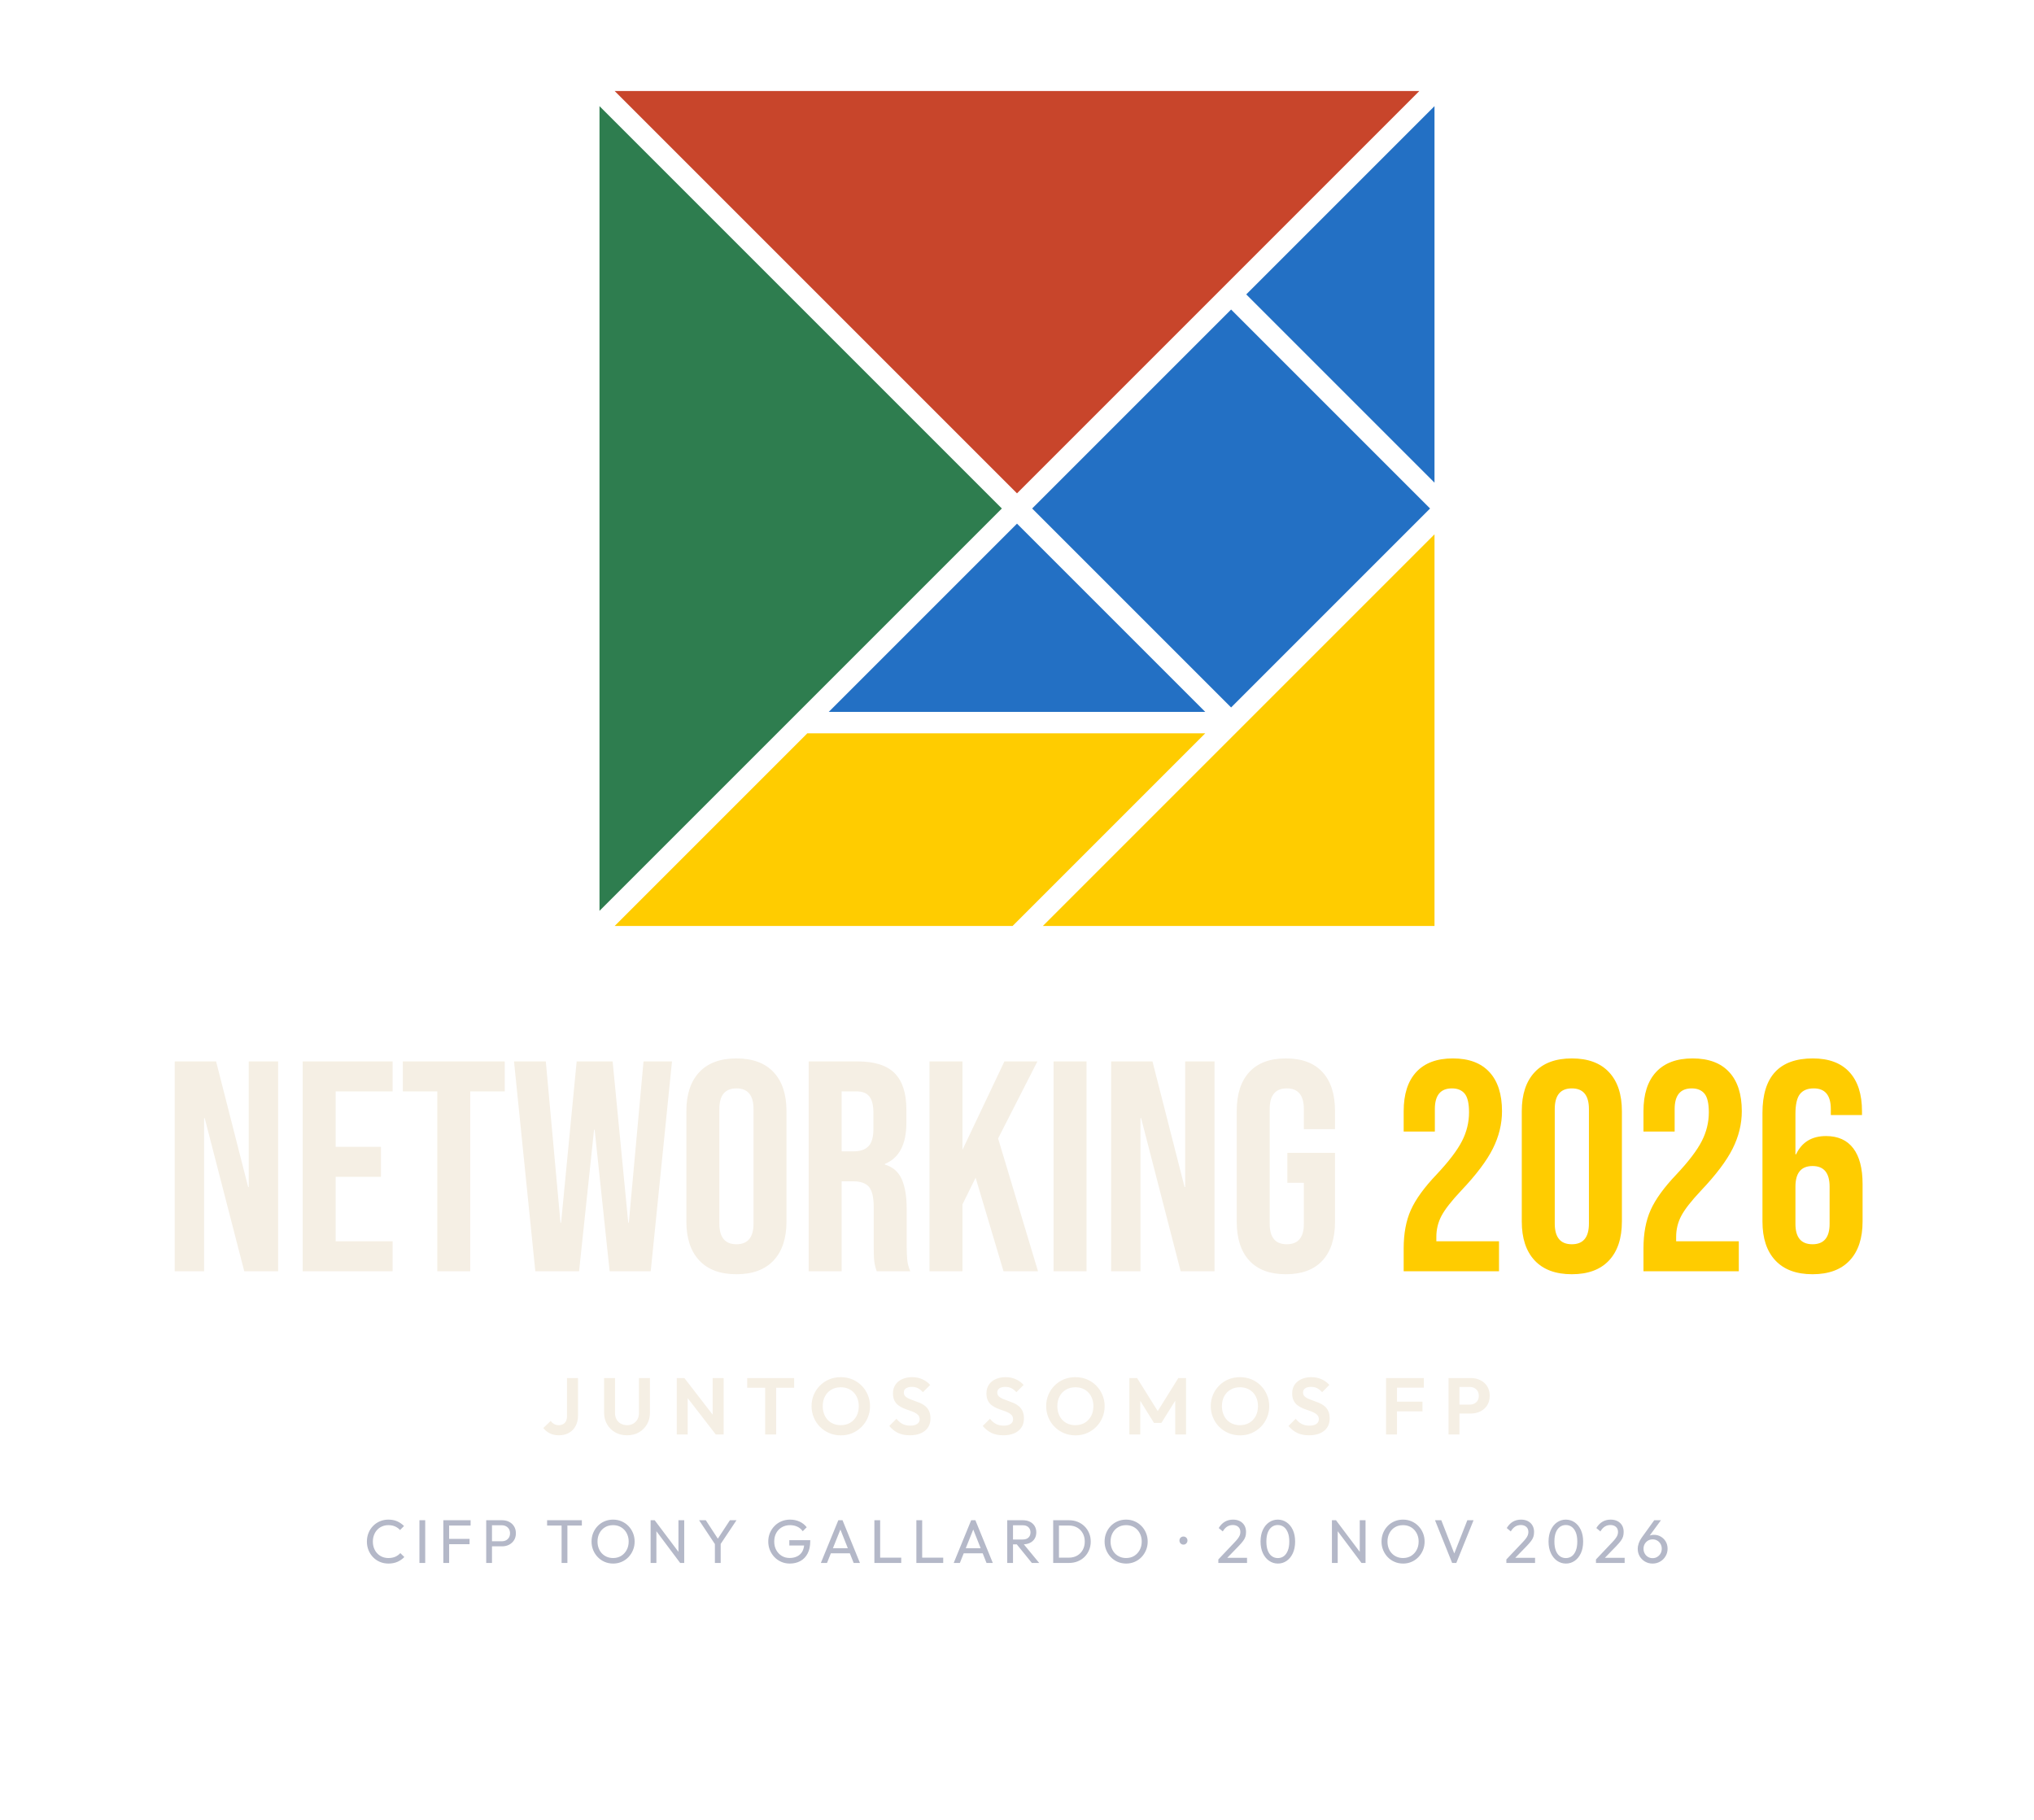
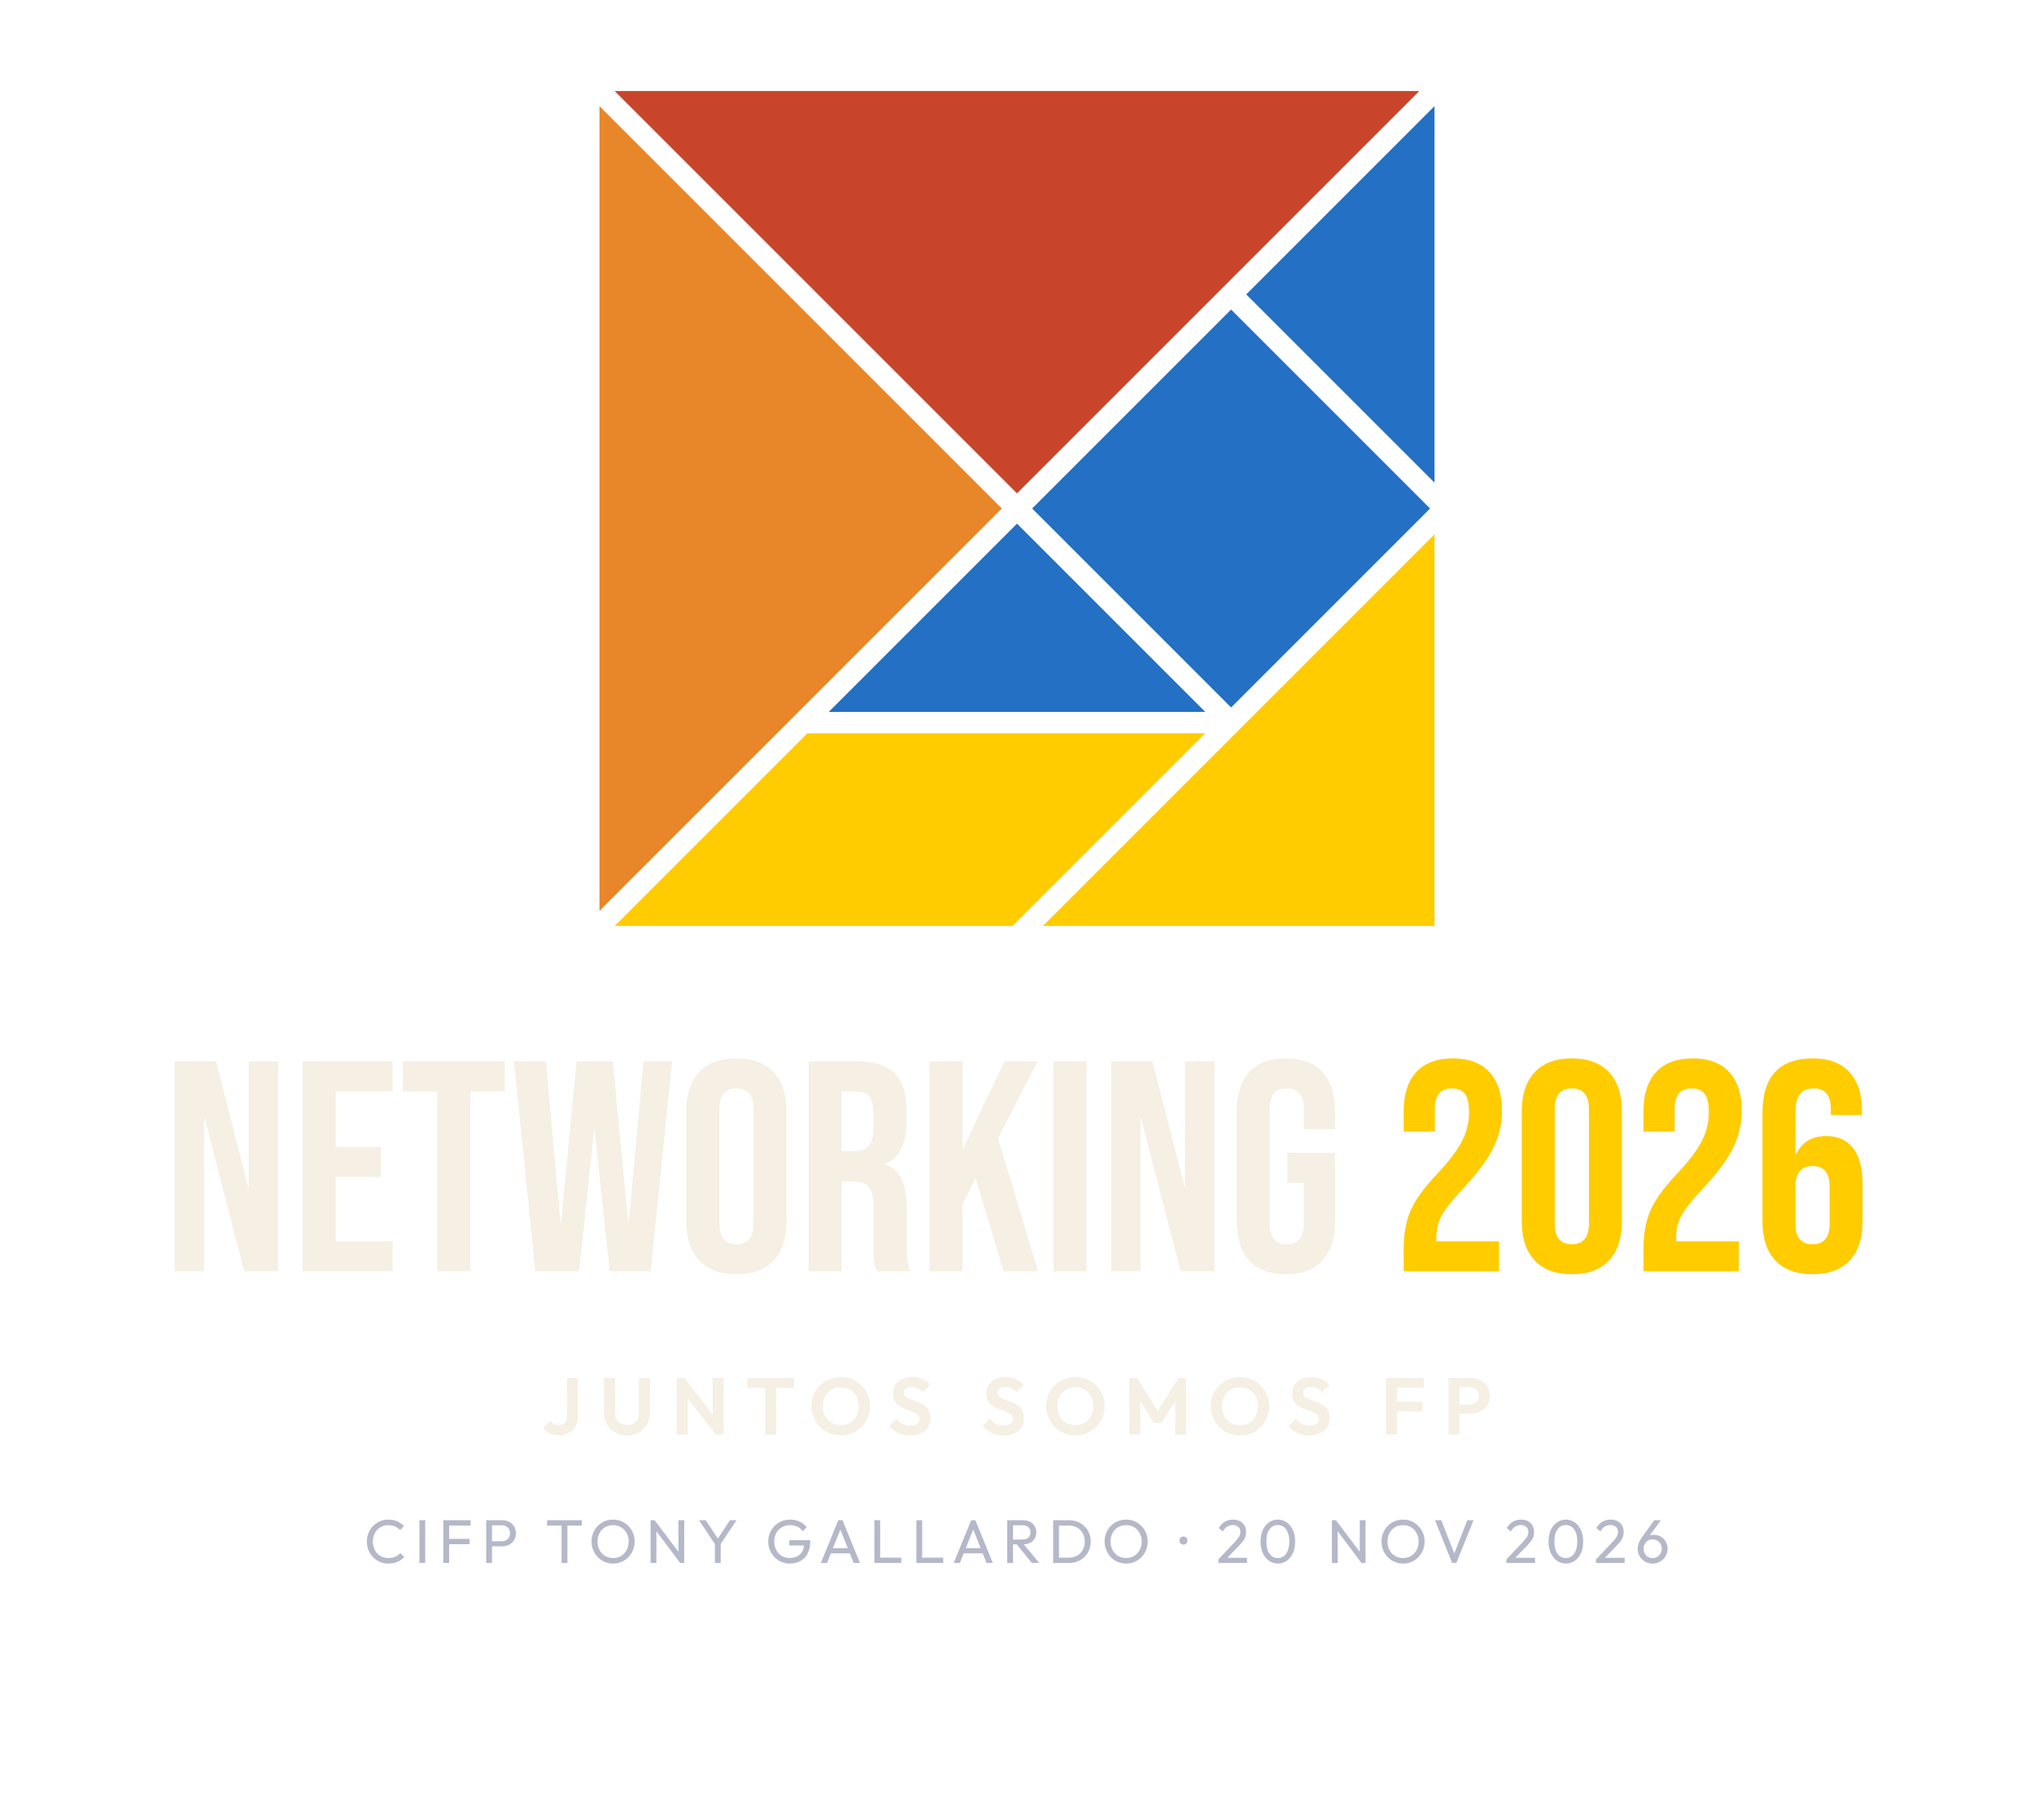
<svg xmlns="http://www.w3.org/2000/svg" viewBox="0 0 760 680" role="img" aria-label="Networking 2026 — Juntos somos FP">
  <g transform="translate(220 30) scale(0.8)">
    <polygon points="12.07,5 387.93,5 200,192.93" fill="#c8452b" data-pieza="ideas" />
-     <polygon points="5,12.07 192.93,200 5,387.93" fill="#2e7d4f" data-pieza="proyectos" />
+     <polygon points="5,12.07 192.93,200 5,387.93" fill="#e8862a" data-pieza="proyectos" />
    <polygon points="395,12.07 395,187.93 307.07,100" fill="#2370c4" data-pieza="territorio" />
    <polygon points="207.07,200 300,107.07 392.93,200 300,292.93" fill="#2370c4" data-pieza="conexiones" />
    <polygon points="200,207.07 287.93,295 112.07,295" fill="#2370c4" data-pieza="personas" />
    <polygon points="12.07,395 102.07,305 287.93,305 197.93,395" fill="#ffcc00" data-pieza="futuro" />
    <polygon points="395,212.07 395,395 212.07,395" fill="#ffcc00" data-pieza="empresa" />
  </g>
  <path fill="#f5efe4" d="M65.28 475L65.28 396.60L80.74 396.60L92.72 443.53L92.94 443.53L92.94 396.60L103.92 396.60L103.92 475L91.26 475L76.48 417.77L76.26 417.77L76.26 475L65.28 475ZM113.10 475L113.10 396.60L146.70 396.60L146.70 407.80L125.42 407.80L125.42 428.52L142.34 428.52L142.34 439.72L125.42 439.72L125.42 463.80L146.70 463.80L146.70 475L113.10 475ZM163.39 475L163.39 407.80L150.51 407.80L150.51 396.60L188.59 396.60L188.59 407.80L175.71 407.80L175.71 475L163.39 475ZM200.02 475L192.06 396.60L203.94 396.60L209.42 456.86L209.65 456.86L215.47 396.60L228.91 396.60L234.74 456.86L234.96 456.86L240.45 396.60L251.09 396.60L243.14 475L227.79 475L222.19 422.14L221.97 422.14L216.37 475L200.02 475ZM275.17 476.12Q266.10 476.12 261.28 470.97Q256.46 465.82 256.46 456.41L256.46 456.41L256.46 415.19Q256.46 405.78 261.28 400.63Q266.10 395.48 275.17 395.48L275.17 395.48Q284.24 395.48 289.06 400.63Q293.87 405.78 293.87 415.19L293.87 415.19L293.87 456.41Q293.87 465.82 289.06 470.97Q284.24 476.12 275.17 476.12L275.17 476.12ZM275.17 464.92Q281.55 464.92 281.55 457.19L281.55 457.19L281.55 414.41Q281.55 406.68 275.17 406.68L275.17 406.68Q268.78 406.68 268.78 414.41L268.78 414.41L268.78 457.19Q268.78 464.92 275.17 464.92L275.17 464.92ZM302.16 475L302.16 396.60L320.42 396.60Q329.94 396.60 334.30 401.02Q338.67 405.45 338.67 414.63L338.67 414.63L338.67 419.45Q338.67 431.66 330.61 434.90L330.61 434.90L330.61 435.13Q335.09 436.47 336.94 440.62Q338.78 444.76 338.78 451.70L338.78 451.70L338.78 465.48Q338.78 468.84 339.01 470.91Q339.23 472.98 340.13 475L340.13 475L327.58 475Q326.91 473.10 326.69 471.42Q326.46 469.74 326.46 465.37L326.46 465.37L326.46 451.03Q326.46 445.66 324.73 443.53Q322.99 441.40 318.74 441.40L318.74 441.40L314.48 441.40L314.48 475L302.16 475ZM314.48 430.20L318.96 430.20Q322.66 430.20 324.50 428.30Q326.35 426.39 326.35 421.91L326.35 421.91L326.35 415.86Q326.35 411.61 324.84 409.70Q323.33 407.80 320.08 407.80L320.08 407.80L314.48 407.80L314.48 430.20ZM347.30 475L347.30 396.60L359.62 396.60L359.62 429.64L375.30 396.60L387.62 396.60L372.94 425.38L387.84 475L374.96 475L364.54 440.06L359.62 450.02L359.62 475L347.30 475ZM393.66 475L393.66 396.60L405.98 396.60L405.98 475L393.66 475ZM415.17 475L415.17 396.60L430.62 396.60L442.61 443.53L442.83 443.53L442.83 396.60L453.81 396.60L453.81 475L441.15 475L426.37 417.77L426.14 417.77L426.14 475L415.17 475ZM480.46 476.12Q471.50 476.12 466.80 471.02Q462.10 465.93 462.10 456.41L462.10 456.41L462.10 415.19Q462.10 405.67 466.80 400.58Q471.50 395.48 480.46 395.48L480.46 395.48Q489.42 395.48 494.13 400.58Q498.83 405.67 498.83 415.19L498.83 415.19L498.83 421.91L487.18 421.91L487.18 414.41Q487.18 406.68 480.80 406.68L480.80 406.68Q474.42 406.68 474.42 414.41L474.42 414.41L474.42 457.30Q474.42 464.92 480.80 464.92L480.80 464.92Q487.18 464.92 487.18 457.30L487.18 457.30L487.18 441.96L481.02 441.96L481.02 430.76L498.83 430.76L498.83 456.41Q498.83 465.93 494.13 471.02Q489.42 476.12 480.46 476.12L480.46 476.12Z" />
  <path fill="#ffcc00" d="M524.48 475L524.48 466.49Q524.48 458.09 527.17 452.10Q529.86 446.10 536.80 438.82L536.80 438.82Q543.63 431.54 546.26 426.39Q548.90 421.24 548.90 415.64L548.90 415.64Q548.90 410.60 547.27 408.64Q545.65 406.68 542.51 406.68L542.51 406.68Q536.13 406.68 536.13 414.41L536.13 414.41L536.13 422.81L524.48 422.81L524.48 415.19Q524.48 405.67 529.18 400.58Q533.89 395.48 542.85 395.48L542.85 395.48Q551.81 395.48 556.51 400.58Q561.22 405.67 561.22 415.19L561.22 415.19Q561.22 422.36 557.80 429.19Q554.38 436.02 545.98 444.87L545.98 444.87Q540.50 450.70 538.59 454.34Q536.69 457.98 536.69 462.12L536.69 462.12L536.69 463.80L560.10 463.80L560.10 475L524.48 475ZM587.31 476.12Q578.24 476.12 573.42 470.97Q568.61 465.82 568.61 456.41L568.61 456.41L568.61 415.19Q568.61 405.78 573.42 400.63Q578.24 395.48 587.31 395.48L587.31 395.48Q596.38 395.48 601.20 400.63Q606.02 405.78 606.02 415.19L606.02 415.19L606.02 456.41Q606.02 465.82 601.20 470.97Q596.38 476.12 587.31 476.12L587.31 476.12ZM587.31 464.92Q593.70 464.92 593.70 457.19L593.70 457.19L593.70 414.41Q593.70 406.68 587.31 406.68L587.31 406.68Q580.93 406.68 580.93 414.41L580.93 414.41L580.93 457.19Q580.93 464.92 587.31 464.92L587.31 464.92ZM614.08 475L614.08 466.49Q614.08 458.09 616.77 452.10Q619.46 446.10 626.40 438.82L626.40 438.82Q633.23 431.54 635.86 426.39Q638.50 421.24 638.50 415.64L638.50 415.64Q638.50 410.60 636.87 408.64Q635.25 406.68 632.11 406.68L632.11 406.68Q625.73 406.68 625.73 414.41L625.73 414.41L625.73 422.81L614.08 422.81L614.08 415.19Q614.08 405.67 618.78 400.58Q623.49 395.48 632.45 395.48L632.45 395.48Q641.41 395.48 646.11 400.58Q650.82 405.67 650.82 415.19L650.82 415.19Q650.82 422.36 647.40 429.19Q643.98 436.02 635.58 444.87L635.58 444.87Q630.10 450.70 628.19 454.34Q626.29 457.98 626.29 462.12L626.29 462.12L626.29 463.80L649.70 463.80L649.70 475L614.08 475ZM677.25 476.12Q668.18 476.12 663.36 470.97Q658.54 465.82 658.54 456.41L658.54 456.41L658.54 415.86Q658.54 395.48 677.36 395.48L677.36 395.48Q686.32 395.48 691.02 400.58Q695.73 405.67 695.73 415.19L695.73 415.19L695.73 416.65L684.08 416.65L684.08 414.41Q684.08 406.68 677.70 406.68L677.70 406.68Q674.22 406.68 672.54 408.81Q670.86 410.94 670.86 416.31L670.86 416.31L670.86 431.32L671.09 431.32Q674.34 424.49 682.29 424.49L682.29 424.49Q689.01 424.49 692.48 429.08Q695.95 433.67 695.95 442.41L695.95 442.41L695.95 456.41Q695.95 465.82 691.14 470.97Q686.32 476.12 677.25 476.12L677.25 476.12ZM677.25 464.92Q683.63 464.92 683.63 457.30L683.63 457.30L683.63 443.42Q683.63 435.69 677.25 435.69L677.25 435.69Q670.86 435.69 670.86 443.42L670.86 443.42L670.86 457.30Q670.86 464.92 677.25 464.92L677.25 464.92Z" />
  <path fill="#f5efe4" d="M208.81 536.30L208.81 536.30Q206.88 536.30 205.43 535.57Q203.97 534.83 203.01 533.57L203.01 533.57L205.78 530.93Q206.31 531.71 207.08 532.12Q207.84 532.52 208.78 532.52L208.78 532.52Q209.70 532.52 210.41 532.13Q211.11 531.74 211.49 530.99Q211.86 530.24 211.86 529.16L211.86 529.16L211.86 514.91L215.97 514.91L215.97 528.92Q215.97 531.14 215.09 532.80Q214.20 534.47 212.60 535.38Q211.00 536.30 208.81 536.30ZM234.30 536.30L234.30 536.30Q231.81 536.30 229.88 535.21Q227.94 534.11 226.83 532.19Q225.72 530.27 225.72 527.84L225.72 527.84L225.72 514.91L229.80 514.91L229.80 527.96Q229.80 529.37 230.39 530.39Q230.97 531.41 232.01 531.97Q233.04 532.52 234.30 532.52L234.30 532.52Q235.59 532.52 236.58 531.97Q237.57 531.41 238.16 530.39Q238.74 529.37 238.74 527.99L238.74 527.99L238.74 514.91L242.85 514.91L242.85 527.87Q242.85 530.30 241.74 532.21Q240.63 534.11 238.73 535.21Q236.82 536.30 234.30 536.30ZM256.95 536L252.87 536L252.87 514.91L255.72 514.91L256.95 518.99L256.95 536ZM268.23 531.11L267.45 536L254.94 519.80L255.72 514.91L268.23 531.11ZM270.39 536L267.45 536L266.28 532.04L266.28 514.91L270.39 514.91L270.39 536ZM290.01 536L285.90 536L285.90 515.36L290.01 515.36L290.01 536ZM296.73 518.54L279.19 518.54L279.19 514.91L296.73 514.91L296.73 518.54ZM314.19 536.33L314.19 536.33Q311.88 536.33 309.89 535.49Q307.89 534.65 306.41 533.16Q304.92 531.68 304.08 529.68Q303.24 527.69 303.24 525.41L303.24 525.41Q303.24 523.13 304.07 521.16Q304.89 519.20 306.38 517.72Q307.86 516.23 309.84 515.40Q311.82 514.58 314.13 514.58L314.13 514.58Q316.47 514.58 318.45 515.40Q320.43 516.23 321.92 517.72Q323.40 519.20 324.24 521.18Q325.08 523.16 325.08 525.44L325.08 525.44Q325.08 527.72 324.24 529.70Q323.40 531.68 321.92 533.16Q320.43 534.65 318.47 535.49Q316.50 536.33 314.19 536.33ZM314.13 532.52L314.13 532.52Q316.17 532.52 317.67 531.62Q319.17 530.72 320.03 529.13Q320.88 527.54 320.88 525.41L320.88 525.41Q320.88 523.85 320.40 522.56Q319.92 521.27 319.02 520.33Q318.12 519.38 316.89 518.87Q315.66 518.36 314.13 518.36L314.13 518.36Q312.15 518.36 310.64 519.25Q309.12 520.13 308.27 521.72Q307.41 523.31 307.41 525.41L307.41 525.41Q307.41 527 307.91 528.32Q308.40 529.64 309.29 530.57Q310.17 531.50 311.42 532.01Q312.66 532.52 314.13 532.52ZM339.93 536.30L339.93 536.30Q337.38 536.30 335.57 535.43Q333.75 534.56 332.28 532.82L332.28 532.82L334.98 530.12Q335.91 531.35 337.14 532.02Q338.38 532.70 340.14 532.70L340.14 532.70Q341.73 532.70 342.68 532.07Q343.63 531.44 343.63 530.33L343.63 530.33Q343.63 529.37 343.08 528.77Q342.54 528.17 341.66 527.75Q340.77 527.33 339.71 526.99Q338.64 526.64 337.58 526.19Q336.51 525.74 335.63 525.07Q334.74 524.39 334.20 523.33Q333.66 522.26 333.66 520.64L333.66 520.64Q333.66 518.72 334.59 517.37Q335.52 516.02 337.14 515.30Q338.76 514.58 340.80 514.58L340.80 514.58Q342.96 514.58 344.70 515.39Q346.44 516.20 347.55 517.49L347.55 517.49L344.85 520.19Q343.92 519.17 342.95 518.69Q341.97 518.21 340.74 518.21L340.74 518.21Q339.33 518.21 338.52 518.75Q337.71 519.29 337.71 520.31L337.71 520.31Q337.71 521.18 338.25 521.72Q338.79 522.26 339.68 522.65Q340.56 523.04 341.63 523.40Q342.69 523.76 343.76 524.21Q344.82 524.66 345.71 525.38Q346.59 526.10 347.13 527.23Q347.67 528.35 347.67 530L347.67 530Q347.67 532.94 345.60 534.62Q343.53 536.30 339.93 536.30ZM374.85 536.30L374.85 536.30Q372.31 536.30 370.49 535.43Q368.68 534.56 367.20 532.82L367.20 532.82L369.90 530.12Q370.83 531.35 372.06 532.02Q373.30 532.70 375.06 532.70L375.06 532.70Q376.65 532.70 377.60 532.07Q378.54 531.44 378.54 530.33L378.54 530.33Q378.54 529.37 378.00 528.77Q377.46 528.17 376.58 527.75Q375.69 527.33 374.63 526.99Q373.56 526.64 372.50 526.19Q371.44 525.74 370.55 525.07Q369.66 524.39 369.13 523.33Q368.58 522.26 368.58 520.64L368.58 520.64Q368.58 518.72 369.51 517.37Q370.44 516.02 372.06 515.30Q373.69 514.58 375.72 514.58L375.72 514.58Q377.88 514.58 379.63 515.39Q381.37 516.20 382.47 517.49L382.47 517.49L379.77 520.19Q378.84 519.17 377.87 518.69Q376.89 518.21 375.66 518.21L375.66 518.21Q374.25 518.21 373.44 518.75Q372.63 519.29 372.63 520.31L372.63 520.31Q372.63 521.18 373.18 521.72Q373.71 522.26 374.60 522.65Q375.49 523.04 376.55 523.40Q377.62 523.76 378.68 524.21Q379.75 524.66 380.63 525.38Q381.51 526.10 382.06 527.23Q382.59 528.35 382.59 530L382.59 530Q382.59 532.94 380.52 534.62Q378.45 536.30 374.85 536.30ZM401.85 536.33L401.85 536.33Q399.54 536.33 397.55 535.49Q395.56 534.65 394.07 533.16Q392.58 531.68 391.75 529.68Q390.90 527.69 390.90 525.41L390.90 525.41Q390.90 523.13 391.73 521.16Q392.56 519.20 394.04 517.72Q395.52 516.23 397.50 515.40Q399.49 514.58 401.79 514.58L401.79 514.58Q404.13 514.58 406.12 515.40Q408.09 516.23 409.58 517.72Q411.06 519.20 411.90 521.18Q412.75 523.16 412.75 525.44L412.75 525.44Q412.75 527.72 411.90 529.70Q411.06 531.68 409.58 533.16Q408.09 534.65 406.13 535.49Q404.16 536.33 401.85 536.33ZM401.79 532.52L401.79 532.52Q403.83 532.52 405.33 531.62Q406.83 530.72 407.69 529.13Q408.54 527.54 408.54 525.41L408.54 525.41Q408.54 523.85 408.06 522.56Q407.58 521.27 406.69 520.33Q405.78 519.38 404.56 518.87Q403.32 518.36 401.79 518.36L401.79 518.36Q399.81 518.36 398.30 519.25Q396.78 520.13 395.93 521.72Q395.07 523.31 395.07 525.41L395.07 525.41Q395.07 527 395.57 528.32Q396.06 529.64 396.95 530.57Q397.83 531.50 399.08 532.01Q400.32 532.52 401.79 532.52ZM426.06 536L421.99 536L421.99 514.91L424.87 514.91L433.41 528.59L431.76 528.59L440.28 514.91L443.16 514.91L443.16 536L439.12 536L439.12 521.90L439.89 522.14L433.95 531.68L431.19 531.68L425.25 522.14L426.06 521.90L426.06 536ZM463.35 536.33L463.35 536.33Q461.04 536.33 459.05 535.49Q457.06 534.65 455.57 533.16Q454.08 531.68 453.25 529.68Q452.40 527.69 452.40 525.41L452.40 525.41Q452.40 523.13 453.23 521.16Q454.06 519.20 455.54 517.72Q457.02 516.23 459.00 515.40Q460.99 514.58 463.29 514.58L463.29 514.58Q465.63 514.58 467.62 515.40Q469.59 516.23 471.08 517.72Q472.56 519.20 473.40 521.18Q474.25 523.16 474.25 525.44L474.25 525.44Q474.25 527.72 473.40 529.70Q472.56 531.68 471.08 533.16Q469.59 534.65 467.63 535.49Q465.66 536.33 463.35 536.33ZM463.29 532.52L463.29 532.52Q465.33 532.52 466.83 531.62Q468.33 530.72 469.19 529.13Q470.04 527.54 470.04 525.41L470.04 525.41Q470.04 523.85 469.56 522.56Q469.08 521.27 468.19 520.33Q467.28 519.38 466.06 518.87Q464.82 518.36 463.29 518.36L463.29 518.36Q461.31 518.36 459.80 519.25Q458.28 520.13 457.43 521.72Q456.57 523.31 456.57 525.41L456.57 525.41Q456.57 527 457.07 528.32Q457.56 529.64 458.45 530.57Q459.33 531.50 460.58 532.01Q461.82 532.52 463.29 532.52ZM489.09 536.30L489.09 536.30Q486.55 536.30 484.73 535.43Q482.92 534.56 481.44 532.82L481.44 532.82L484.14 530.12Q485.07 531.35 486.31 532.02Q487.54 532.70 489.31 532.70L489.31 532.70Q490.89 532.70 491.84 532.07Q492.78 531.44 492.78 530.33L492.78 530.33Q492.78 529.37 492.25 528.77Q491.70 528.17 490.82 527.75Q489.94 527.33 488.87 526.99Q487.81 526.64 486.74 526.19Q485.68 525.74 484.79 525.07Q483.90 524.39 483.37 523.33Q482.82 522.26 482.82 520.64L482.82 520.64Q482.82 518.72 483.75 517.37Q484.69 516.02 486.31 515.30Q487.93 514.58 489.96 514.58L489.96 514.58Q492.13 514.58 493.87 515.39Q495.61 516.20 496.71 517.49L496.71 517.49L494.01 520.19Q493.08 519.17 492.11 518.69Q491.13 518.21 489.90 518.21L489.90 518.21Q488.50 518.21 487.69 518.75Q486.88 519.29 486.88 520.31L486.88 520.31Q486.88 521.18 487.42 521.72Q487.95 522.26 488.84 522.65Q489.73 523.04 490.79 523.40Q491.86 523.76 492.92 524.21Q493.99 524.66 494.87 525.38Q495.75 526.10 496.30 527.23Q496.83 528.35 496.83 530L496.83 530Q496.83 532.94 494.76 534.62Q492.69 536.30 489.09 536.30ZM521.98 536L517.89 536L517.89 514.91L521.98 514.91L521.98 536ZM531.51 527.36L520.89 527.36L520.89 523.73L531.51 523.73L531.51 527.36ZM532.02 518.51L520.89 518.51L520.89 514.91L532.02 514.91L532.02 518.51ZM549.55 528.17L544.24 528.17L544.24 524.84L549.13 524.84Q550.09 524.84 550.87 524.45Q551.65 524.06 552.10 523.33Q552.55 522.59 552.55 521.54L552.55 521.54Q552.55 520.52 552.10 519.77Q551.65 519.02 550.87 518.63Q550.09 518.24 549.13 518.24L549.13 518.24L544.24 518.24L544.24 514.91L549.55 514.91Q551.56 514.91 553.16 515.72Q554.77 516.53 555.70 518.01Q556.63 519.50 556.63 521.54L556.63 521.54Q556.63 523.58 555.70 525.07Q554.77 526.55 553.16 527.36Q551.56 528.17 549.55 528.17L549.55 528.17ZM545.32 536L541.24 536L541.24 514.91L545.32 514.91L545.32 536Z" />
  <path fill="#b4b8c8" d="M145.14 584.23L145.14 584.23Q143.42 584.23 141.94 583.60Q140.47 582.97 139.38 581.84Q138.29 580.71 137.69 579.22Q137.09 577.72 137.09 576.02L137.09 576.02Q137.09 574.29 137.69 572.80Q138.29 571.30 139.38 570.19Q140.47 569.07 141.93 568.44Q143.39 567.81 145.12 567.81L145.12 567.81Q147.00 567.81 148.43 568.45Q149.86 569.10 150.96 570.20L150.96 570.20L149.47 571.70Q148.71 570.84 147.61 570.36Q146.52 569.88 145.12 569.88L145.12 569.88Q143.85 569.88 142.80 570.33Q141.74 570.77 140.96 571.60Q140.17 572.43 139.75 573.56Q139.32 574.68 139.32 576.02L139.32 576.02Q139.32 577.35 139.75 578.48Q140.17 579.61 140.96 580.43Q141.74 581.26 142.80 581.71Q143.85 582.16 145.12 582.16L145.12 582.16Q146.61 582.16 147.72 581.67Q148.82 581.17 149.58 580.32L149.58 580.32L151.08 581.79Q149.97 582.94 148.49 583.59Q147.00 584.23 145.14 584.23ZM158.88 584L156.72 584L156.72 568.04L158.88 568.04L158.88 584ZM167.82 584L165.65 584L165.65 568.04L167.82 568.04L167.82 584ZM175.45 576.99L167.13 576.99L167.13 575.01L175.45 575.01L175.45 576.99ZM175.84 570.02L167.13 570.02L167.13 568.04L175.84 568.04L175.84 570.02ZM187.61 577.79L183.12 577.79L183.12 575.90L187.47 575.90Q188.37 575.90 189.07 575.54Q189.77 575.17 190.17 574.50Q190.57 573.83 190.57 572.91L190.57 572.91Q190.57 571.99 190.17 571.33Q189.77 570.66 189.07 570.29Q188.37 569.92 187.47 569.92L187.47 569.92L183.12 569.92L183.12 568.04L187.61 568.04Q189.08 568.04 190.24 568.64Q191.40 569.23 192.08 570.33Q192.76 571.42 192.76 572.91L192.76 572.91Q192.76 574.39 192.08 575.48Q191.40 576.57 190.24 577.18Q189.08 577.79 187.61 577.79L187.61 577.79ZM183.83 584L181.67 584L181.67 568.04L183.83 568.04L183.83 584ZM212.01 584L209.84 584L209.84 568.50L212.01 568.50L212.01 584ZM217.41 570.02L204.42 570.02L204.42 568.04L217.41 568.04L217.41 570.02ZM229.11 584.23L229.11 584.23Q227.40 584.23 225.93 583.60Q224.46 582.97 223.36 581.83Q222.25 580.69 221.64 579.19Q221.03 577.70 221.03 576.00L221.03 576.00Q221.03 574.27 221.64 572.79Q222.25 571.30 223.34 570.18Q224.44 569.05 225.90 568.43Q227.36 567.81 229.06 567.81L229.06 567.81Q230.76 567.81 232.22 568.43Q233.68 569.05 234.79 570.18Q235.89 571.30 236.51 572.80Q237.13 574.29 237.13 576.02L237.13 576.02Q237.13 577.72 236.51 579.22Q235.89 580.71 234.80 581.84Q233.71 582.97 232.24 583.60Q230.78 584.23 229.11 584.23ZM229.06 582.16L229.06 582.16Q230.78 582.16 232.08 581.37Q233.38 580.57 234.14 579.18Q234.90 577.79 234.90 576.00L234.90 576.00Q234.90 574.66 234.46 573.55Q234.03 572.43 233.25 571.60Q232.46 570.77 231.41 570.33Q230.35 569.88 229.06 569.88L229.06 569.88Q227.36 569.88 226.06 570.66Q224.76 571.44 224.01 572.82Q223.26 574.20 223.26 576.00L223.26 576.00Q223.26 577.33 223.69 578.47Q224.11 579.61 224.88 580.42Q225.66 581.24 226.72 581.70Q227.79 582.16 229.06 582.16ZM245.26 584L243.10 584L243.10 568.04L244.62 568.04L245.26 570.54L245.26 584ZM254.44 581.10L254.14 584L244.34 570.91L244.62 568.04L254.44 581.10ZM255.66 584L254.14 584L253.50 581.63L253.50 568.04L255.66 568.04L255.66 584ZM268.87 577.51L267.49 577.51L261.21 568.04L263.72 568.04L268.78 575.79L267.65 575.79L272.73 568.04L275.19 568.04L268.87 577.51ZM269.28 584L267.12 584L267.12 576.09L269.28 576.09L269.28 584ZM295.09 584.23L295.09 584.23Q293.41 584.23 291.95 583.60Q290.49 582.97 289.39 581.84Q288.30 580.71 287.68 579.22Q287.06 577.72 287.06 576.00L287.06 576.00Q287.06 574.27 287.68 572.79Q288.30 571.30 289.41 570.18Q290.51 569.05 291.99 568.43Q293.48 567.81 295.22 567.81L295.22 567.81Q297.13 567.81 298.74 568.54Q300.35 569.28 301.43 570.66L301.43 570.66L299.94 572.15Q299.18 571.05 297.94 570.46Q296.70 569.88 295.22 569.88L295.22 569.88Q293.48 569.88 292.13 570.66Q290.79 571.44 290.04 572.82Q289.29 574.20 289.29 576.00L289.29 576.00Q289.29 577.81 290.05 579.19Q290.81 580.57 292.10 581.36Q293.38 582.14 295.04 582.14L295.04 582.14Q296.72 582.14 297.95 581.49Q299.18 580.85 299.85 579.60Q300.51 578.34 300.51 576.52L300.51 576.52L301.83 577.47L294.93 577.47L294.93 575.49L302.75 575.49L302.75 575.81Q302.75 578.60 301.77 580.47Q300.79 582.34 299.05 583.29Q297.32 584.23 295.09 584.23ZM309.01 584L306.71 584L313.24 568.04L314.81 568.04L321.32 584L318.97 584L313.61 570.50L314.42 570.50L309.01 584ZM318.21 580.39L309.82 580.39L309.82 578.50L318.21 578.50L318.21 580.39ZM328.87 584L326.71 584L326.71 568.04L328.87 568.04L328.87 584ZM336.74 584L328.18 584L328.18 582.02L336.74 582.02L336.74 584ZM344.57 584L342.40 584L342.40 568.04L344.57 568.04L344.57 584ZM352.43 584L343.88 584L343.88 582.02L352.43 582.02L352.43 584ZM358.65 584L356.35 584L362.88 568.04L364.45 568.04L370.96 584L368.61 584L363.25 570.50L364.06 570.50L358.65 584ZM367.85 580.39L359.46 580.39L359.46 578.50L367.85 578.50L367.85 580.39ZM382.21 577.05L377.80 577.05L377.80 575.24L382.12 575.24Q383.53 575.24 384.28 574.52Q385.04 573.81 385.04 572.59L385.04 572.59Q385.04 571.44 384.30 570.68Q383.55 569.92 382.15 569.92L382.15 569.92L377.80 569.92L377.80 568.04L382.21 568.04Q383.73 568.04 384.86 568.62Q385.99 569.21 386.60 570.22Q387.21 571.24 387.21 572.55L387.21 572.55Q387.21 573.90 386.60 574.91Q385.99 575.93 384.86 576.49Q383.73 577.05 382.21 577.05L382.21 577.05ZM378.51 584L376.35 584L376.35 568.04L378.51 568.04L378.51 584ZM388.29 584L385.55 584L379.75 576.85L381.80 576.13L388.29 584ZM399.47 584L394.94 584L394.94 582.02L399.38 582.02Q401.15 582.02 402.49 581.25Q403.82 580.48 404.57 579.12Q405.32 577.77 405.32 576.00L405.32 576.00Q405.32 574.25 404.56 572.89Q403.80 571.53 402.46 570.77Q401.13 570.02 399.38 570.02L399.38 570.02L394.97 570.02L394.97 568.04L399.43 568.04Q401.18 568.04 402.66 568.64Q404.14 569.23 405.24 570.32Q406.33 571.40 406.94 572.85Q407.55 574.29 407.55 576.02L407.55 576.02Q407.55 577.72 406.94 579.18Q406.33 580.64 405.25 581.72Q404.17 582.80 402.68 583.40Q401.20 584 399.47 584L399.47 584ZM395.68 584L393.52 584L393.52 568.04L395.68 568.04L395.68 584ZM420.81 584.23L420.81 584.23Q419.10 584.23 417.63 583.60Q416.16 582.97 415.06 581.83Q413.95 580.69 413.34 579.19Q412.73 577.70 412.73 576.00L412.73 576.00Q412.73 574.27 413.34 572.79Q413.95 571.30 415.04 570.18Q416.14 569.05 417.60 568.43Q419.06 567.81 420.76 567.81L420.76 567.81Q422.46 567.81 423.92 568.43Q425.38 569.05 426.49 570.18Q427.59 571.30 428.21 572.80Q428.83 574.29 428.83 576.02L428.83 576.02Q428.83 577.72 428.21 579.22Q427.59 580.71 426.50 581.84Q425.41 582.97 423.94 583.60Q422.48 584.23 420.81 584.23ZM420.76 582.16L420.76 582.16Q422.48 582.16 423.78 581.37Q425.08 580.57 425.84 579.18Q426.60 577.79 426.60 576.00L426.60 576.00Q426.60 574.66 426.16 573.55Q425.73 572.43 424.95 571.60Q424.16 570.77 423.11 570.33Q422.05 569.88 420.76 569.88L420.76 569.88Q419.06 569.88 417.76 570.66Q416.46 571.44 415.71 572.82Q414.96 574.20 414.96 576.00L414.96 576.00Q414.96 577.33 415.39 578.47Q415.81 579.61 416.58 580.42Q417.36 581.24 418.42 581.70Q419.49 582.16 420.76 582.16ZM442.19 577.15L442.19 577.15Q441.55 577.15 441.12 576.70Q440.70 576.25 440.70 575.63L440.70 575.63Q440.70 574.98 441.12 574.56Q441.55 574.13 442.19 574.13L442.19 574.13Q442.84 574.13 443.26 574.56Q443.69 574.98 443.69 575.63L443.69 575.63Q443.69 576.25 443.26 576.70Q442.84 577.15 442.19 577.15ZM458.04 582.62L455.23 582.69L461.12 576.48Q462.02 575.56 462.52 574.88Q463.03 574.20 463.25 573.63Q463.46 573.05 463.46 572.43L463.46 572.43Q463.46 571.21 462.68 570.52Q461.90 569.83 460.66 569.83L460.66 569.83Q459.44 569.83 458.52 570.42Q457.60 571.00 456.89 572.22L456.89 572.22L455.37 570.96Q456.31 569.39 457.65 568.60Q458.98 567.81 460.73 567.81L460.73 567.81Q462.20 567.81 463.29 568.38Q464.38 568.96 464.98 569.99Q465.58 571.03 465.58 572.41L465.58 572.41Q465.58 573.40 465.34 574.18Q465.10 574.96 464.49 575.78Q463.88 576.59 462.80 577.72L462.80 577.72L458.04 582.62ZM465.95 584L455.23 584L455.23 582.69L457.07 582.07L465.95 582.07L465.95 584ZM477.50 584.23L477.50 584.23Q475.71 584.23 474.23 583.22Q472.74 582.21 471.87 580.35Q471.00 578.50 471.00 576.00L471.00 576.00Q471.00 573.49 471.86 571.65Q472.72 569.81 474.19 568.81Q475.66 567.81 477.44 567.81L477.44 567.81Q479.25 567.81 480.72 568.81Q482.20 569.81 483.06 571.65Q483.92 573.49 483.92 576.02L483.92 576.02Q483.92 578.53 483.06 580.38Q482.20 582.23 480.74 583.23Q479.28 584.23 477.50 584.23ZM477.46 582.18L477.46 582.18Q478.72 582.18 479.68 581.48Q480.63 580.78 481.18 579.40Q481.74 578.02 481.74 576.00L481.74 576.00Q481.74 573.97 481.18 572.60Q480.63 571.24 479.67 570.53Q478.70 569.83 477.44 569.83L477.44 569.83Q476.19 569.83 475.23 570.53Q474.26 571.24 473.72 572.60Q473.18 573.97 473.18 576.00L473.18 576.00Q473.18 578.02 473.72 579.40Q474.26 580.78 475.23 581.48Q476.19 582.18 477.46 582.18ZM499.83 584L497.67 584L497.67 568.04L499.19 568.04L499.83 570.54L499.83 584ZM509.01 581.10L508.71 584L498.91 570.91L499.19 568.04L509.01 581.10ZM510.23 584L508.71 584L508.07 581.63L508.07 568.04L510.23 568.04L510.23 584ZM524.27 584.23L524.27 584.23Q522.57 584.23 521.10 583.60Q519.62 582.97 518.52 581.83Q517.42 580.69 516.81 579.19Q516.20 577.70 516.20 576.00L516.20 576.00Q516.20 574.27 516.81 572.79Q517.42 571.30 518.51 570.18Q519.60 569.05 521.06 568.43Q522.52 567.81 524.22 567.81L524.22 567.81Q525.93 567.81 527.39 568.43Q528.85 569.05 529.95 570.18Q531.06 571.30 531.68 572.80Q532.30 574.29 532.30 576.02L532.30 576.02Q532.30 577.72 531.68 579.22Q531.06 580.71 529.96 581.84Q528.87 582.97 527.41 583.60Q525.95 584.23 524.27 584.23ZM524.22 582.16L524.22 582.16Q525.95 582.16 527.25 581.37Q528.55 580.57 529.31 579.18Q530.07 577.79 530.07 576.00L530.07 576.00Q530.07 574.66 529.63 573.55Q529.19 572.43 528.41 571.60Q527.63 570.77 526.57 570.33Q525.51 569.88 524.22 569.88L524.22 569.88Q522.52 569.88 521.22 570.66Q519.92 571.44 519.18 572.82Q518.43 574.20 518.43 576.00L518.43 576.00Q518.43 577.33 518.85 578.47Q519.28 579.61 520.05 580.42Q520.82 581.24 521.89 581.70Q522.96 582.16 524.22 582.16ZM544.15 584L542.59 584L536.19 568.04L538.54 568.04L543.81 581.54L542.96 581.54L548.27 568.04L550.59 568.04L544.15 584ZM565.65 582.62L562.85 582.69L568.74 576.48Q569.63 575.56 570.14 574.88Q570.65 574.20 570.86 573.63Q571.08 573.05 571.08 572.43L571.08 572.43Q571.08 571.21 570.30 570.52Q569.52 569.83 568.28 569.83L568.28 569.83Q567.06 569.83 566.14 570.42Q565.22 571.00 564.50 572.22L564.50 572.22L562.99 570.96Q563.93 569.39 565.26 568.60Q566.60 567.81 568.35 567.81L568.35 567.81Q569.82 567.81 570.91 568.38Q572.00 568.96 572.60 569.99Q573.20 571.03 573.20 572.41L573.20 572.41Q573.20 573.40 572.96 574.18Q572.72 574.96 572.11 575.78Q571.50 576.59 570.42 577.72L570.42 577.72L565.65 582.62ZM573.57 584L562.85 584L562.85 582.69L564.69 582.07L573.57 582.07L573.57 584ZM585.12 584.23L585.12 584.23Q583.33 584.23 581.84 583.22Q580.36 582.21 579.49 580.35Q578.61 578.50 578.61 576.00L578.61 576.00Q578.61 573.49 579.48 571.65Q580.34 569.81 581.81 568.81Q583.28 567.81 585.05 567.81L585.05 567.81Q586.87 567.81 588.34 568.81Q589.81 569.81 590.68 571.65Q591.54 573.49 591.54 576.02L591.54 576.02Q591.54 578.53 590.68 580.38Q589.81 582.23 588.35 583.23Q586.89 584.23 585.12 584.23ZM585.08 582.18L585.08 582.18Q586.34 582.18 587.30 581.48Q588.25 580.78 588.80 579.40Q589.35 578.02 589.35 576.00L589.35 576.00Q589.35 573.97 588.80 572.60Q588.25 571.24 587.28 570.53Q586.32 569.83 585.05 569.83L585.05 569.83Q583.81 569.83 582.85 570.53Q581.88 571.24 581.34 572.60Q580.80 573.97 580.80 576.00L580.80 576.00Q580.80 578.02 581.34 579.40Q581.88 580.78 582.85 581.48Q583.81 582.18 585.08 582.18ZM599.14 582.62L596.33 582.69L602.22 576.48Q603.12 575.56 603.62 574.88Q604.13 574.20 604.35 573.63Q604.57 573.05 604.57 572.43L604.57 572.43Q604.57 571.21 603.79 570.52Q603.00 569.83 601.76 569.83L601.76 569.83Q600.54 569.83 599.62 570.42Q598.70 571.00 597.99 572.22L597.99 572.22L596.47 570.96Q597.41 569.39 598.75 568.60Q600.08 567.81 601.83 567.81L601.83 567.81Q603.30 567.81 604.39 568.38Q605.49 568.96 606.09 569.99Q606.68 571.03 606.68 572.41L606.68 572.41Q606.68 573.40 606.44 574.18Q606.20 574.96 605.59 575.78Q604.98 576.59 603.90 577.72L603.90 577.72L599.14 582.62ZM607.05 584L596.33 584L596.33 582.69L598.17 582.07L607.05 582.07L607.05 584ZM617.50 584.23L617.50 584.23Q615.92 584.23 614.66 583.49Q613.41 582.76 612.67 581.52Q611.94 580.27 611.94 578.76L611.94 578.76Q611.94 576.64 613.41 574.55L613.41 574.55L618.10 568.04L620.61 568.04L615.80 574.59L615.02 575.01Q615.30 574.52 615.69 574.19Q616.08 573.86 616.65 573.67Q617.23 573.49 618.01 573.49L618.01 573.49Q619.41 573.49 620.55 574.16Q621.69 574.82 622.39 575.98Q623.09 577.15 623.09 578.69L623.09 578.69Q623.09 580.21 622.34 581.47Q621.60 582.74 620.32 583.48Q619.04 584.23 617.50 584.23ZM617.50 582.21L617.50 582.21Q618.47 582.21 619.24 581.73Q620.01 581.26 620.46 580.47Q620.91 579.68 620.91 578.69L620.91 578.69Q620.91 577.70 620.46 576.90Q620.01 576.11 619.24 575.65Q618.47 575.19 617.50 575.19L617.50 575.19Q616.54 575.19 615.77 575.65Q615.00 576.11 614.55 576.90Q614.10 577.70 614.10 578.69L614.10 578.69Q614.10 579.68 614.55 580.48Q615.00 581.29 615.77 581.75Q616.54 582.21 617.50 582.21Z" />
</svg>
